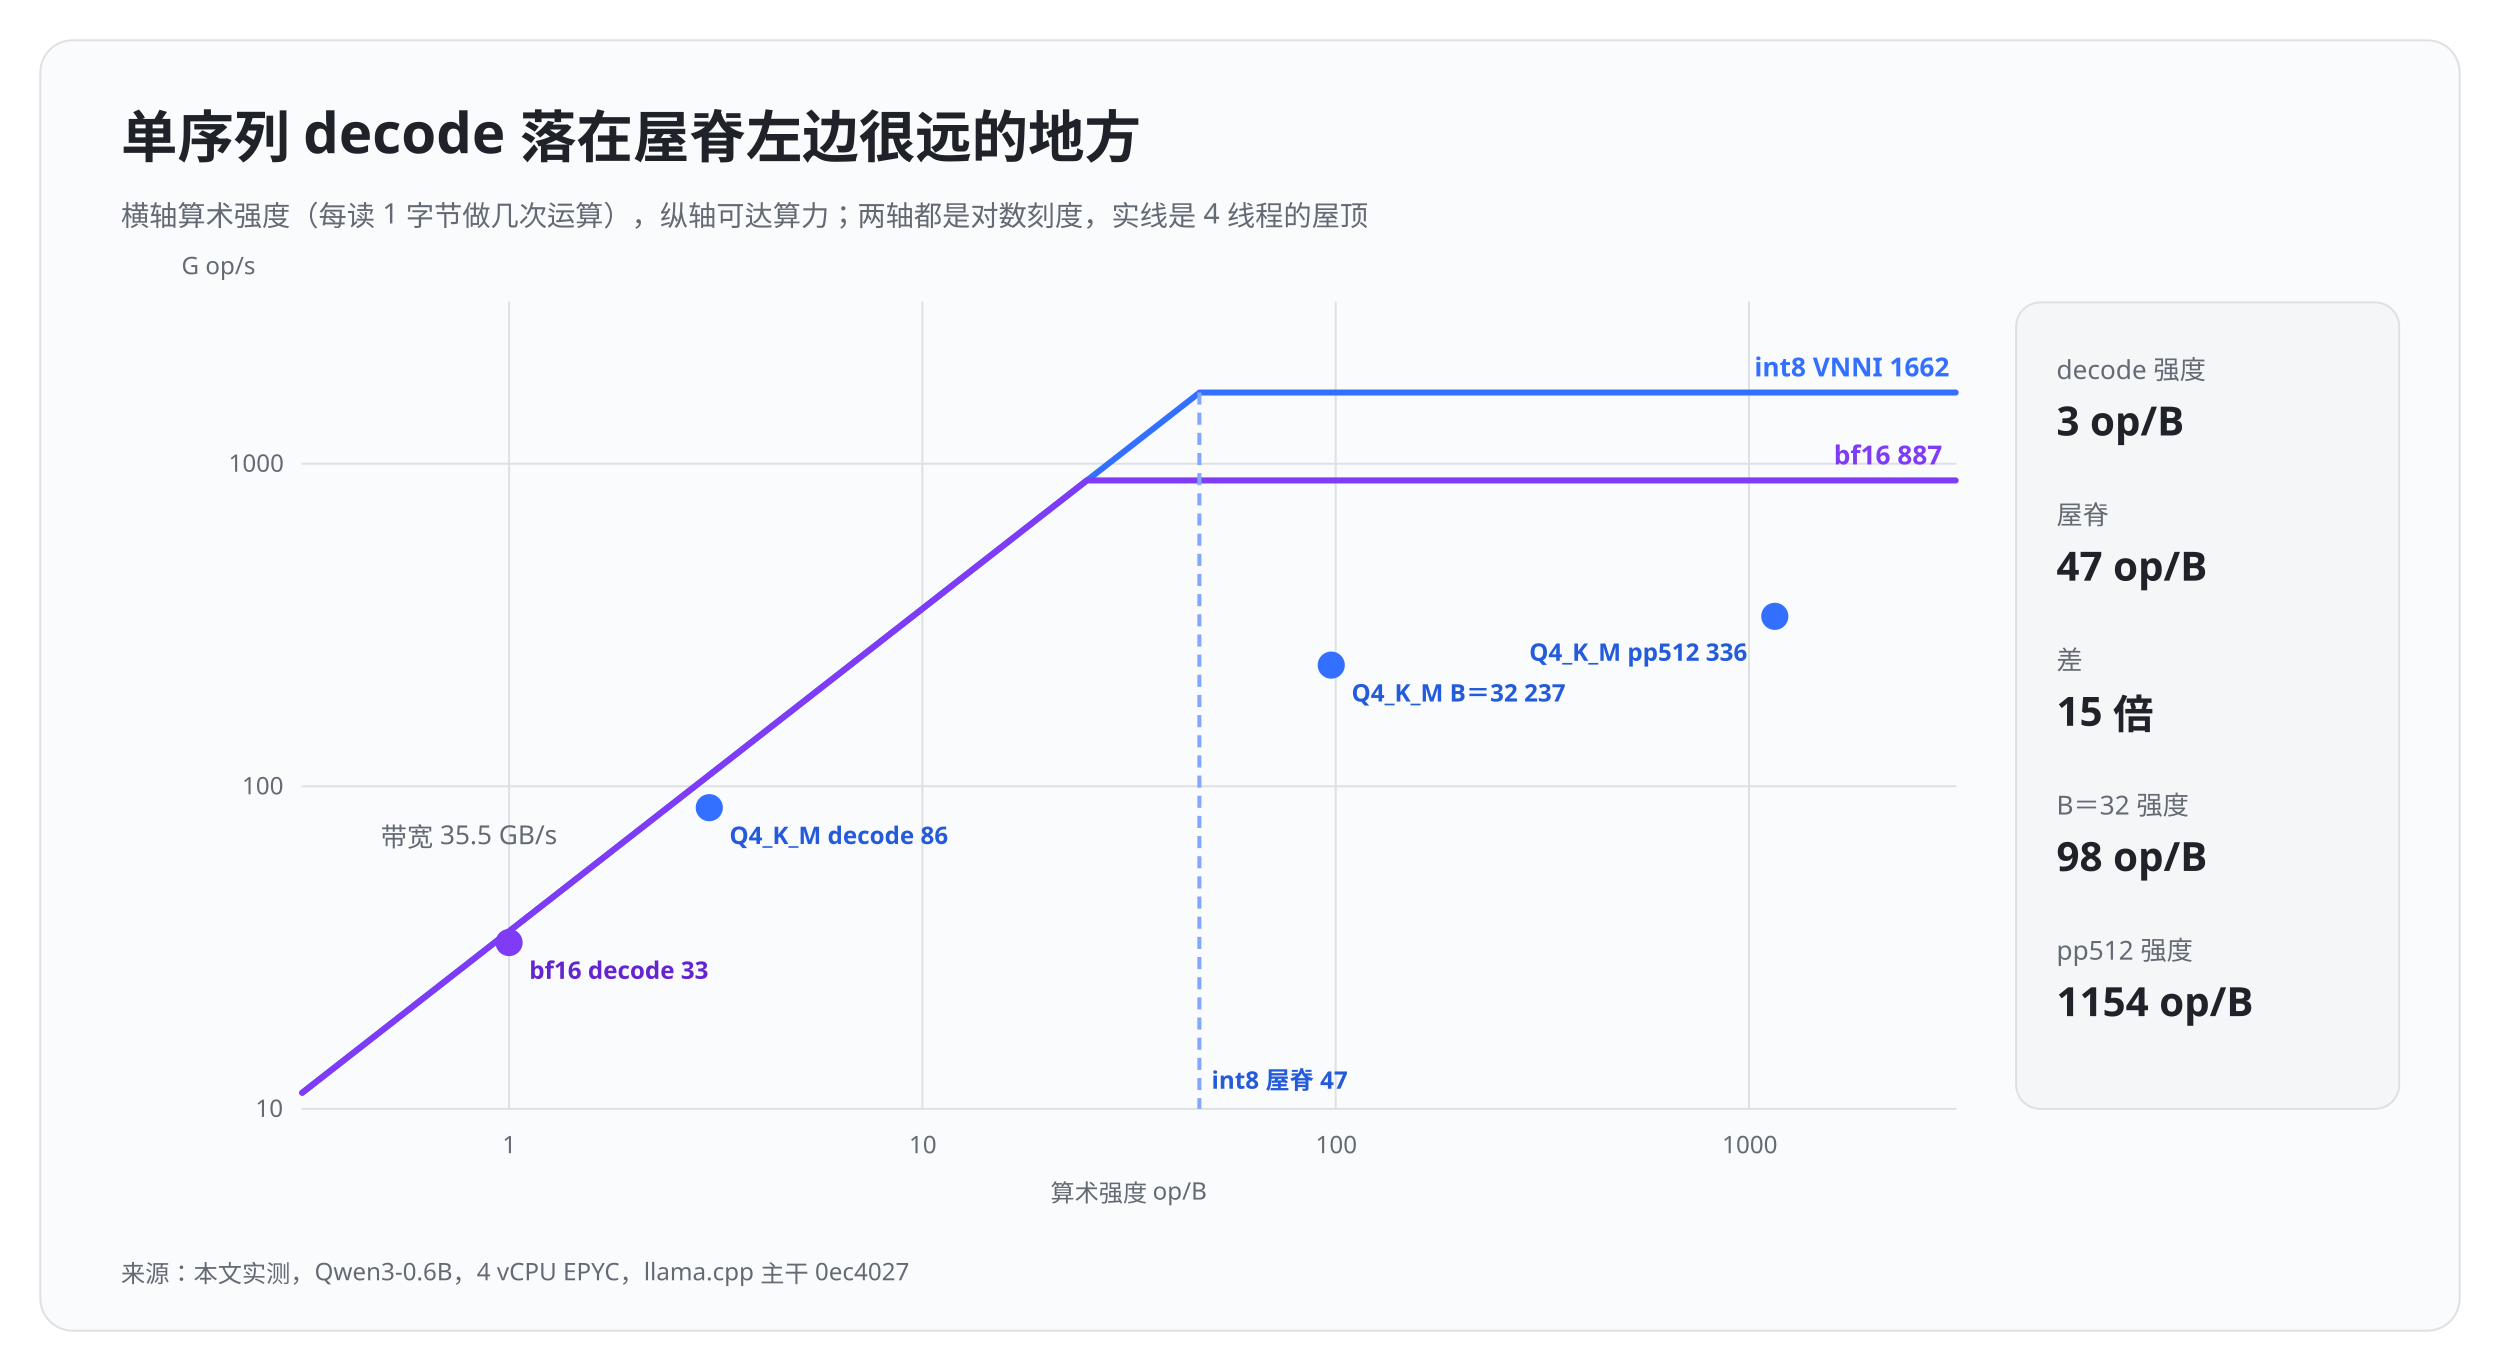
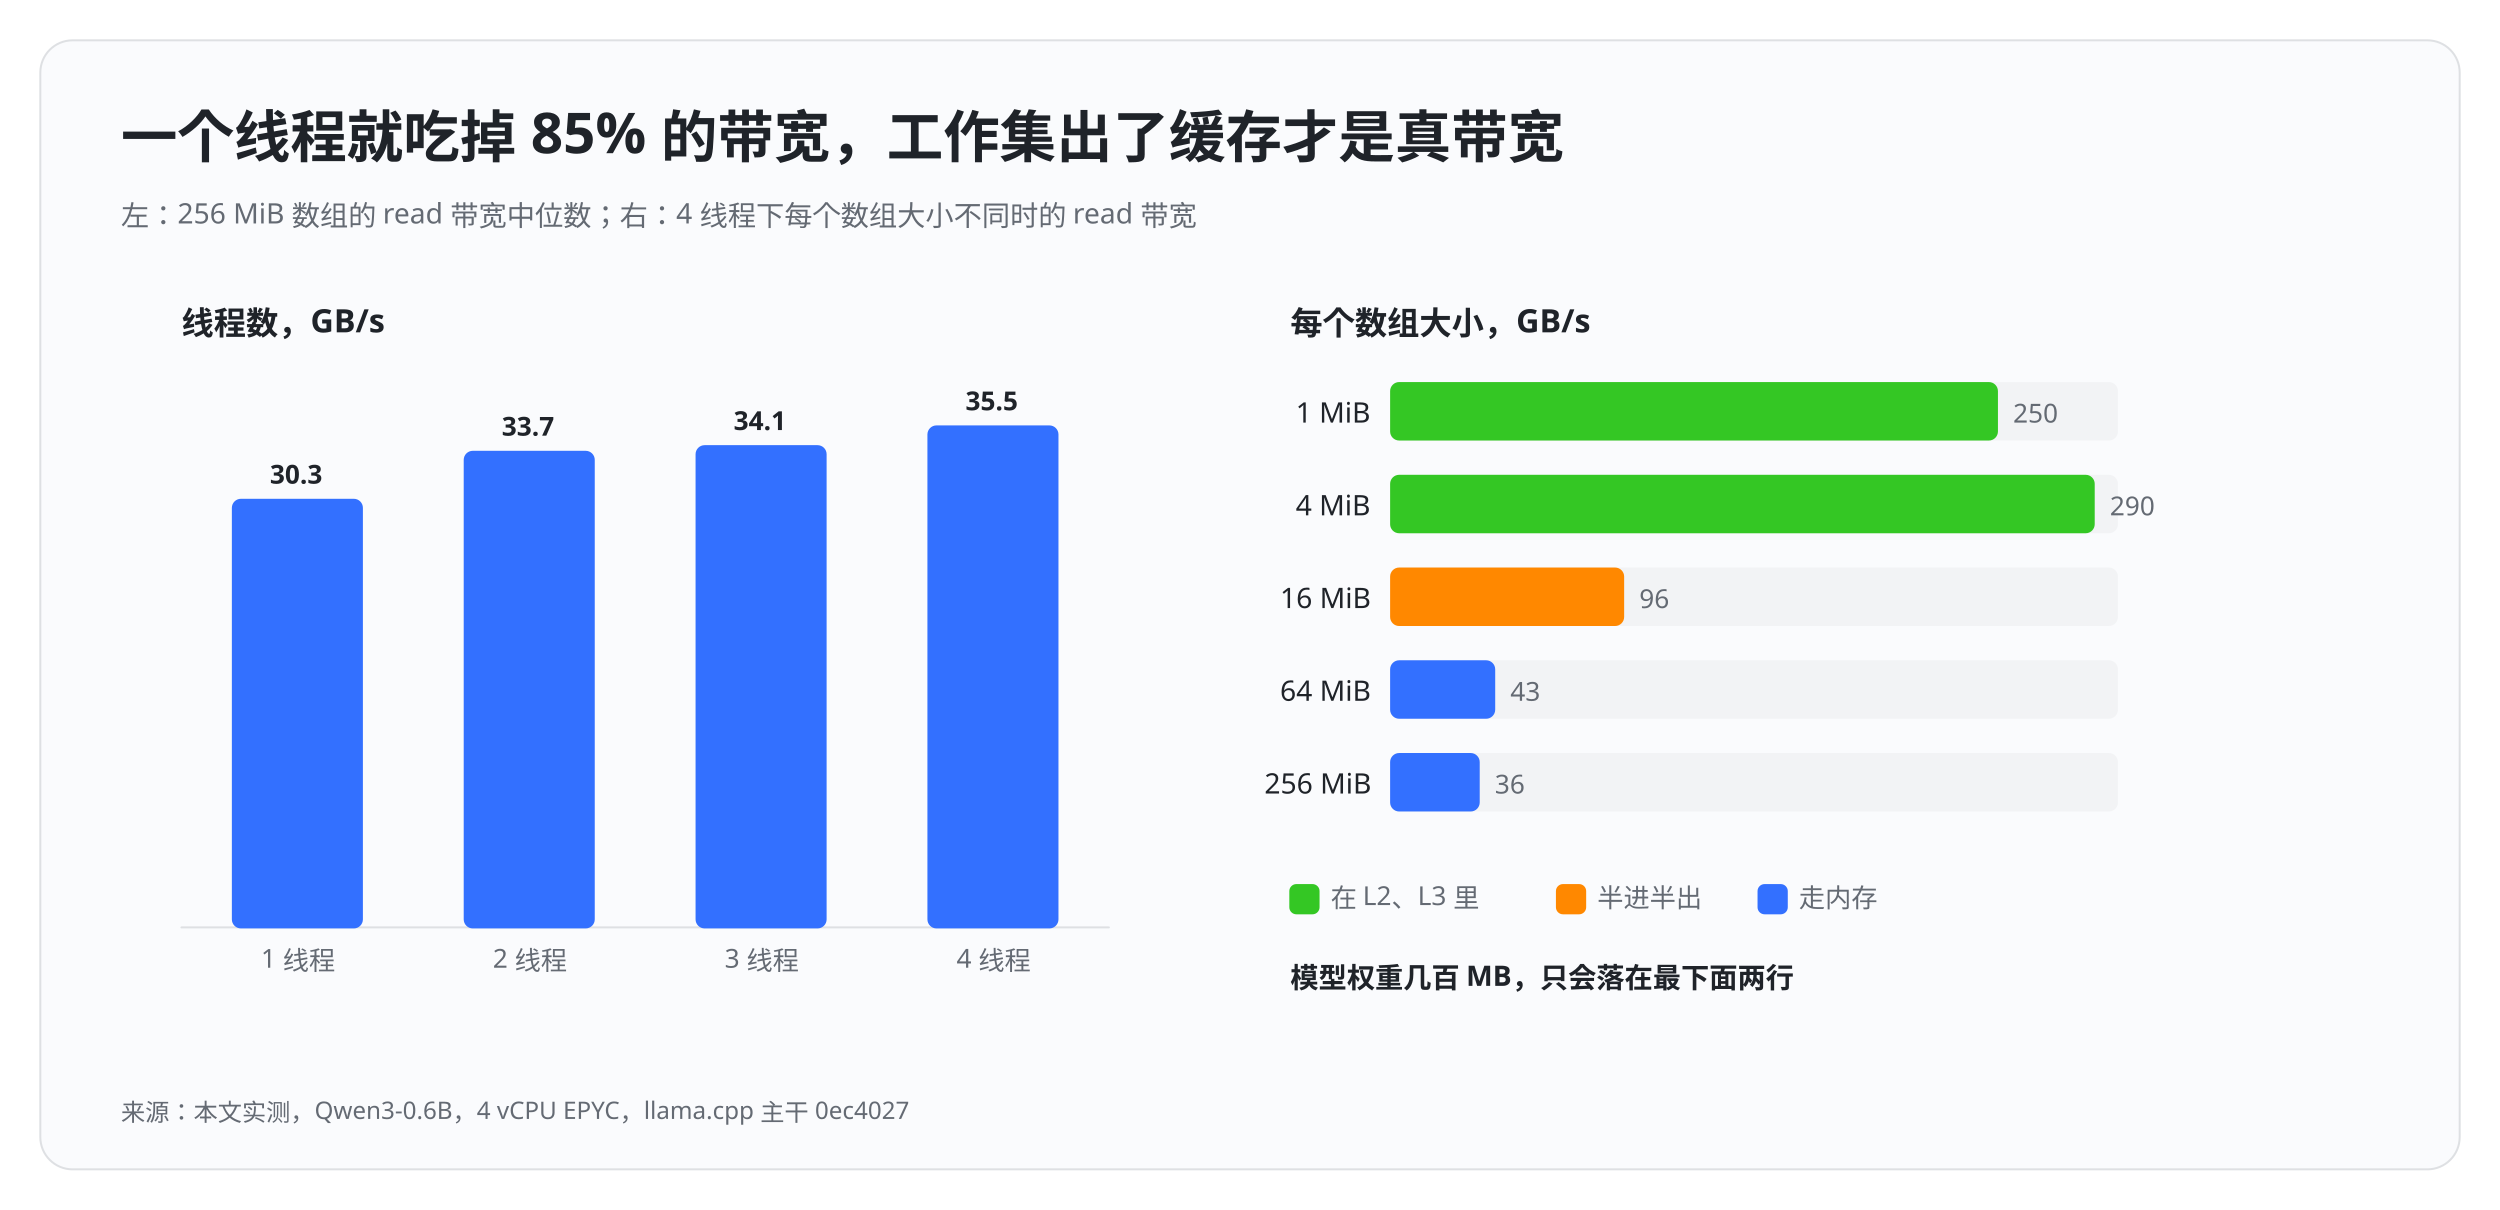
- <svg xmlns="http://www.w3.org/2000/svg" width="1240" height="680" viewBox="-20 -20 1240 680">
+ <svg xmlns="http://www.w3.org/2000/svg" width="1240" height="600" viewBox="-20 -20 1240 600">
  <g id="o1:1" transform="translate(0, 0)">
-     <rect x="0" y="0" width="1200" height="640" fill="#fafbfd" stroke="#dee0e3" stroke-width="1" rx="16" ry="16" />
+     <rect x="0" y="0" width="1200" height="560" fill="#fafbfd" stroke="#dee0e3" stroke-width="1" rx="16" ry="16" />
  </g>
  <g id="a1:1" transform="translate(40, 25.058)">
    <text font-size="28" font-family="Noto Sans SC, 'PingFang SC', 'Hiragino Sans GB', 'Microsoft YaHei', sans-serif" font-weight="bold" fill="#1f2329" text-anchor="start" dominant-baseline="alphabetic" x="0">
      <tspan x="0" y="32.942">
-         <tspan x="0" text-anchor="start">单序列 decode 落在屋脊左边很远的地方</tspan>
+         <tspan x="0" text-anchor="start">一个线程就吃掉 85% 的带宽，工作集出了缓存才是真带宽</tspan>
      </tspan>
    </text>
  </g>
  <g id="a1:2" transform="translate(40, 75.529)">
    <text font-size="14" font-family="Noto Sans SC, 'PingFang SC', 'Hiragino Sans GB', 'Microsoft YaHei', sans-serif" font-weight="normal" fill="#646a73" text-anchor="start" dominant-baseline="alphabetic" x="0">
      <tspan x="0" y="16.471">
-         <tspan x="0" text-anchor="start">横轴算术强度（每读 1 字节做几次运算），纵轴可达算力；两轴都是对数刻度，实线是 4 线程的屋顶</tspan>
-       </tspan>
-     </text>
-   </g>
-   <g id="a1:3" transform="translate(40, 601.882)">
+         <tspan x="0" text-anchor="start">左：256 MiB 数组的 read 带宽中位数；右：4 线程下每个数组大小不同时的 read 带宽</tspan>
+       </tspan>
+     </text>
+   </g>
+   <g id="a1:3" transform="translate(40, 521.882)">
    <text font-size="12" font-family="Noto Sans SC, 'PingFang SC', 'Hiragino Sans GB', 'Microsoft YaHei', sans-serif" font-weight="normal" fill="#646a73" text-anchor="start" dominant-baseline="alphabetic" x="0">
      <tspan x="0" y="14.118">
        <tspan x="0" text-anchor="start">来源：本文实测，Qwen3-0.6B，4 vCPU EPYC，llama.cpp 主干 0ec4027</tspan>
      </tspan>
    </text>
  </g>
-   <g id="c1:1" transform="translate(232.5, 130)">
-     <path fill="none" stroke="#dee0e3" stroke-width="1" stroke-linecap="round" stroke-linejoin="round" d="M 0 0 L 0 400" />
-   </g>
-   <g id="a1:4" transform="translate(229, 537.882)">
-     <text font-size="12" font-family="Noto Sans SC, 'PingFang SC', 'Hiragino Sans GB', 'Microsoft YaHei', sans-serif" font-weight="normal" fill="#646a73" text-anchor="middle" dominant-baseline="alphabetic" x="3.5">
-       <tspan x="3.5" y="14.118">
-         <tspan x="0.17" text-anchor="start">1</tspan>
-       </tspan>
-     </text>
-   </g>
-   <g id="c1:2" transform="translate(437.5, 130)">
-     <path fill="none" stroke="#dee0e3" stroke-width="1" stroke-linecap="round" stroke-linejoin="round" d="M 0 0 L 0 400" />
-   </g>
-   <g id="a1:5" transform="translate(430.5, 537.882)">
-     <text font-size="12" font-family="Noto Sans SC, 'PingFang SC', 'Hiragino Sans GB', 'Microsoft YaHei', sans-serif" font-weight="normal" fill="#646a73" text-anchor="middle" dominant-baseline="alphabetic" x="7">
-       <tspan x="7" y="14.118">
-         <tspan x="0.34" text-anchor="start">10</tspan>
-       </tspan>
-     </text>
-   </g>
-   <g id="c1:3" transform="translate(642.5, 130)">
-     <path fill="none" stroke="#dee0e3" stroke-width="1" stroke-linecap="round" stroke-linejoin="round" d="M 0 0 L 0 400" />
-   </g>
-   <g id="a1:6" transform="translate(632, 537.882)">
-     <text font-size="12" font-family="Noto Sans SC, 'PingFang SC', 'Hiragino Sans GB', 'Microsoft YaHei', sans-serif" font-weight="normal" fill="#646a73" text-anchor="middle" dominant-baseline="alphabetic" x="10.5">
-       <tspan x="10.5" y="14.118">
-         <tspan x="0.51" text-anchor="start">100</tspan>
-       </tspan>
-     </text>
-   </g>
-   <g id="c1:4" transform="translate(847.5, 130)">
-     <path fill="none" stroke="#dee0e3" stroke-width="1" stroke-linecap="round" stroke-linejoin="round" d="M 0 0 L 0 400" />
-   </g>
-   <g id="a1:7" transform="translate(834, 537.882)">
-     <text font-size="12" font-family="Noto Sans SC, 'PingFang SC', 'Hiragino Sans GB', 'Microsoft YaHei', sans-serif" font-weight="normal" fill="#646a73" text-anchor="middle" dominant-baseline="alphabetic" x="13.5">
-       <tspan x="13.5" y="14.118">
-         <tspan x="0.18" text-anchor="start">1000</tspan>
-       </tspan>
-     </text>
-   </g>
-   <g id="c1:5" transform="translate(130, 530)">
-     <path fill="none" stroke="#dee0e3" stroke-width="1" stroke-linecap="round" stroke-linejoin="round" d="M 0 0 L 820 0" />
-   </g>
-   <g id="a1:8" transform="translate(106, 519.882)">
-     <text font-size="12" font-family="Noto Sans SC, 'PingFang SC', 'Hiragino Sans GB', 'Microsoft YaHei', sans-serif" font-weight="normal" fill="#646a73" text-anchor="end" dominant-baseline="alphabetic" x="14">
-       <tspan x="14" y="14.118">
-         <tspan x="0.68" text-anchor="start">10</tspan>
-       </tspan>
-     </text>
-   </g>
-   <g id="c1:6" transform="translate(130, 370)">
-     <path fill="none" stroke="#dee0e3" stroke-width="1" stroke-linecap="round" stroke-linejoin="round" d="M 0 0 L 820 0" />
-   </g>
-   <g id="a1:9" transform="translate(99, 359.882)">
-     <text font-size="12" font-family="Noto Sans SC, 'PingFang SC', 'Hiragino Sans GB', 'Microsoft YaHei', sans-serif" font-weight="normal" fill="#646a73" text-anchor="end" dominant-baseline="alphabetic" x="21">
-       <tspan x="21" y="14.118">
-         <tspan x="1.02" text-anchor="start">100</tspan>
-       </tspan>
-     </text>
-   </g>
-   <g id="c1:7" transform="translate(130, 210)">
-     <path fill="none" stroke="#dee0e3" stroke-width="1" stroke-linecap="round" stroke-linejoin="round" d="M 0 0 L 820 0" />
-   </g>
-   <g id="a1:10" transform="translate(93, 199.882)">
-     <text font-size="12" font-family="Noto Sans SC, 'PingFang SC', 'Hiragino Sans GB', 'Microsoft YaHei', sans-serif" font-weight="normal" fill="#646a73" text-anchor="end" dominant-baseline="alphabetic" x="27">
-       <tspan x="27" y="14.118">
-         <tspan x="0.36" text-anchor="start">1000</tspan>
-       </tspan>
-     </text>
-   </g>
-   <g id="a1:11" transform="translate(501.5, 561.882)">
-     <text font-size="12" font-family="Noto Sans SC, 'PingFang SC', 'Hiragino Sans GB', 'Microsoft YaHei', sans-serif" font-weight="normal" fill="#646a73" text-anchor="middle" dominant-baseline="alphabetic" x="38.5">
-       <tspan x="38.5" y="14.118">
-         <tspan x="-0.495" text-anchor="start">算术强度 op/B</tspan>
-       </tspan>
-     </text>
-   </g>
-   <g id="a1:12" transform="translate(70, 101.882)">
-     <text font-size="12" font-family="Noto Sans SC, 'PingFang SC', 'Hiragino Sans GB', 'Microsoft YaHei', sans-serif" font-weight="normal" fill="#646a73" text-anchor="start" dominant-baseline="alphabetic" x="0">
-       <tspan x="0" y="14.118">
-         <tspan x="0" text-anchor="start">G op/s</tspan>
-       </tspan>
-     </text>
-   </g>
-   <g id="c1:8" transform="translate(129.9, 174.7)">
-     <path fill="none" stroke="#3370ff" stroke-width="3" stroke-linecap="round" stroke-linejoin="round" d="M 0 347.3 L 445.1 0 L 820.1 0" />
-   </g>
-   <g id="a1:13" transform="translate(828.9922, 151.3878)">
-     <text font-size="13" font-family="Noto Sans SC, 'PingFang SC', 'Hiragino Sans GB', 'Microsoft YaHei', sans-serif" font-weight="bold" fill="#3370ff" text-anchor="end" dominant-baseline="alphabetic" x="115">
-       <tspan x="115" y="15.295">
-         <tspan x="21.18" text-anchor="start">int8 VNNI 1662</tspan>
-       </tspan>
-     </text>
-   </g>
-   <g id="c1:9" transform="translate(129.9, 218.3)">
-     <path fill="none" stroke="#7f3bf5" stroke-width="3" stroke-linecap="round" stroke-linejoin="round" d="M 0 303.7 L 389.1 0 L 820.1 0" />
-   </g>
-   <g id="a1:14" transform="translate(876.9922, 195.0377)">
-     <text font-size="13" font-family="Noto Sans SC, 'PingFang SC', 'Hiragino Sans GB', 'Microsoft YaHei', sans-serif" font-weight="bold" fill="#7f3bf5" text-anchor="end" dominant-baseline="alphabetic" x="67">
-       <tspan x="67" y="15.295">
-         <tspan x="12.56" text-anchor="start">bf16 887</tspan>
-       </tspan>
-     </text>
-   </g>
-   <g id="a1:15" transform="translate(165.5987, 384.4943)">
-     <text font-size="13" font-family="Noto Sans SC, 'PingFang SC', 'Hiragino Sans GB', 'Microsoft YaHei', sans-serif" font-weight="normal" fill="#646a73" text-anchor="end" dominant-baseline="alphabetic" x="89">
-       <tspan x="89" y="15.295">
-         <tspan x="3.25" text-anchor="start">带宽 35.5 GB/s</tspan>
-       </tspan>
-     </text>
-   </g>
-   <g id="c1:10" transform="translate(574.9004, 174.6823)">
-     <path fill="none" stroke="#82a7fc" stroke-width="2" stroke-dasharray="6 4" d="M 0 0 L 0 355.318" />
-   </g>
-   <g id="a1:16" transform="translate(580.9004, 505.882)">
-     <text font-size="12" font-family="Noto Sans SC, 'PingFang SC', 'Hiragino Sans GB', 'Microsoft YaHei', sans-serif" font-weight="bold" fill="#245bdb" text-anchor="start" dominant-baseline="alphabetic" x="0">
-       <tspan x="0" y="14.118">
-         <tspan x="0" text-anchor="start">int8 屋脊 47</tspan>
-       </tspan>
-     </text>
-   </g>
-   <g id="o1:2" transform="translate(226.5, 441.5)">
-     <ellipse fill="#7f3bf5" stroke="#7f3bf5" stroke-width="1.5" cx="6" cy="6" rx="6" ry="6" />
-   </g>
-   <g id="a1:17" transform="translate(242.5, 451.3846)">
-     <text font-size="12" font-family="Noto Sans SC, 'PingFang SC', 'Hiragino Sans GB', 'Microsoft YaHei', sans-serif" font-weight="bold" fill="#6425d0" text-anchor="start" dominant-baseline="alphabetic" x="0">
-       <tspan x="0" y="14.118">
-         <tspan x="0" text-anchor="start">bf16 decode 33</tspan>
-       </tspan>
-     </text>
-   </g>
-   <g id="o1:3" transform="translate(325.8, 374.6)">
-     <ellipse fill="#3370ff" stroke="#3370ff" stroke-width="1.5" cx="6" cy="6" rx="6" ry="6" />
-   </g>
-   <g id="a1:18" transform="translate(341.7815, 384.5046)">
-     <text font-size="12" font-family="Noto Sans SC, 'PingFang SC', 'Hiragino Sans GB', 'Microsoft YaHei', sans-serif" font-weight="bold" fill="#245bdb" text-anchor="start" dominant-baseline="alphabetic" x="0">
-       <tspan x="0" y="14.118">
-         <tspan x="0" text-anchor="start">Q4_K_M decode 86</tspan>
-       </tspan>
-     </text>
-   </g>
-   <g id="o1:4" transform="translate(634.3, 303.9)">
-     <ellipse fill="#3370ff" stroke="#3370ff" stroke-width="1.5" cx="6" cy="6" rx="6" ry="6" />
-   </g>
-   <g id="a1:19" transform="translate(650.3372, 313.8264)">
-     <text font-size="12" font-family="Noto Sans SC, 'PingFang SC', 'Hiragino Sans GB', 'Microsoft YaHei', sans-serif" font-weight="bold" fill="#245bdb" text-anchor="start" dominant-baseline="alphabetic" x="0">
-       <tspan x="0" y="14.118">
-         <tspan x="0" text-anchor="start">Q4_K_M B＝32 237</tspan>
-       </tspan>
-     </text>
-   </g>
-   <g id="o1:5" transform="translate(854.3, 279.7)">
-     <ellipse fill="#3370ff" stroke="#3370ff" stroke-width="1.5" cx="6" cy="6" rx="6" ry="6" />
-   </g>
-   <g id="a1:20" transform="translate(712.2522, 293.6285)">
-     <text font-size="12" font-family="Noto Sans SC, 'PingFang SC', 'Hiragino Sans GB', 'Microsoft YaHei', sans-serif" font-weight="bold" fill="#245bdb" text-anchor="end" dominant-baseline="alphabetic" x="138">
-       <tspan x="138" y="14.118">
-         <tspan x="26.22" text-anchor="start">Q4_K_M pp512 336</tspan>
-       </tspan>
-     </text>
-   </g>
-   <g id="o1:6" transform="translate(980, 130)">
-     <rect x="0" y="0" width="190" height="400" fill="#f5f6f7" stroke="#dee0e3" stroke-width="1" rx="12" ry="12" />
-   </g>
-   <g id="a1:21" transform="translate(1000, 152.7055)">
-     <text font-size="13" font-family="Noto Sans SC, 'PingFang SC', 'Hiragino Sans GB', 'Microsoft YaHei', sans-serif" font-weight="normal" fill="#646a73" text-anchor="start" dominant-baseline="alphabetic" x="0">
-       <tspan x="0" y="15.295">
-         <tspan x="0" text-anchor="start">decode 强度</tspan>
-       </tspan>
-     </text>
-   </g>
-   <g id="a1:22" transform="translate(1000, 172.47)">
-     <text font-size="20" font-family="Noto Sans SC, 'PingFang SC', 'Hiragino Sans GB', 'Microsoft YaHei', sans-serif" font-weight="bold" fill="#1f2329" text-anchor="start" dominant-baseline="alphabetic" x="0">
-       <tspan x="0" y="23.53">
-         <tspan x="0" text-anchor="start">3 op/B</tspan>
-       </tspan>
-     </text>
-   </g>
-   <g id="a1:23" transform="translate(1000, 224.7055)">
-     <text font-size="13" font-family="Noto Sans SC, 'PingFang SC', 'Hiragino Sans GB', 'Microsoft YaHei', sans-serif" font-weight="normal" fill="#646a73" text-anchor="start" dominant-baseline="alphabetic" x="0">
-       <tspan x="0" y="15.295">
-         <tspan x="0" text-anchor="start">屋脊</tspan>
-       </tspan>
-     </text>
-   </g>
-   <g id="a1:24" transform="translate(1000, 244.47)">
-     <text font-size="20" font-family="Noto Sans SC, 'PingFang SC', 'Hiragino Sans GB', 'Microsoft YaHei', sans-serif" font-weight="bold" fill="#1f2329" text-anchor="start" dominant-baseline="alphabetic" x="0">
-       <tspan x="0" y="23.53">
-         <tspan x="0" text-anchor="start">47 op/B</tspan>
-       </tspan>
-     </text>
-   </g>
-   <g id="a1:25" transform="translate(1000, 296.7055)">
-     <text font-size="13" font-family="Noto Sans SC, 'PingFang SC', 'Hiragino Sans GB', 'Microsoft YaHei', sans-serif" font-weight="normal" fill="#646a73" text-anchor="start" dominant-baseline="alphabetic" x="0">
-       <tspan x="0" y="15.295">
-         <tspan x="0" text-anchor="start">差</tspan>
-       </tspan>
-     </text>
-   </g>
-   <g id="a1:26" transform="translate(1000, 316.47)">
-     <text font-size="20" font-family="Noto Sans SC, 'PingFang SC', 'Hiragino Sans GB', 'Microsoft YaHei', sans-serif" font-weight="bold" fill="#1f2329" text-anchor="start" dominant-baseline="alphabetic" x="0">
-       <tspan x="0" y="23.53">
-         <tspan x="0" text-anchor="start">15 倍</tspan>
-       </tspan>
-     </text>
-   </g>
-   <g id="a1:27" transform="translate(1000, 368.7055)">
-     <text font-size="13" font-family="Noto Sans SC, 'PingFang SC', 'Hiragino Sans GB', 'Microsoft YaHei', sans-serif" font-weight="normal" fill="#646a73" text-anchor="start" dominant-baseline="alphabetic" x="0">
-       <tspan x="0" y="15.295">
-         <tspan x="0" text-anchor="start">B＝32 强度</tspan>
-       </tspan>
-     </text>
-   </g>
-   <g id="a1:28" transform="translate(1000, 388.47)">
-     <text font-size="20" font-family="Noto Sans SC, 'PingFang SC', 'Hiragino Sans GB', 'Microsoft YaHei', sans-serif" font-weight="bold" fill="#1f2329" text-anchor="start" dominant-baseline="alphabetic" x="0">
-       <tspan x="0" y="23.53">
-         <tspan x="0" text-anchor="start">98 op/B</tspan>
-       </tspan>
-     </text>
-   </g>
-   <g id="a1:29" transform="translate(1000, 440.7055)">
-     <text font-size="13" font-family="Noto Sans SC, 'PingFang SC', 'Hiragino Sans GB', 'Microsoft YaHei', sans-serif" font-weight="normal" fill="#646a73" text-anchor="start" dominant-baseline="alphabetic" x="0">
-       <tspan x="0" y="15.295">
-         <tspan x="0" text-anchor="start">pp512 强度</tspan>
-       </tspan>
-     </text>
-   </g>
-   <g id="a1:30" transform="translate(1000, 460.47)">
-     <text font-size="20" font-family="Noto Sans SC, 'PingFang SC', 'Hiragino Sans GB', 'Microsoft YaHei', sans-serif" font-weight="bold" fill="#1f2329" text-anchor="start" dominant-baseline="alphabetic" x="0">
-       <tspan x="0" y="23.53">
-         <tspan x="0" text-anchor="start">1154 op/B</tspan>
+   <g id="a1:4" transform="translate(70, 127.176)">
+     <text font-size="16" font-family="Noto Sans SC, 'PingFang SC', 'Hiragino Sans GB', 'Microsoft YaHei', sans-serif" font-weight="bold" fill="#1f2329" text-anchor="start" dominant-baseline="alphabetic" x="0">
+       <tspan x="0" y="18.824">
+         <tspan x="0" text-anchor="start">线程数，GB/s</tspan>
+       </tspan>
+     </text>
+   </g>
+   <g id="c1:1" transform="translate(70, 440)">
+     <path fill="none" stroke="#dee0e3" stroke-width="1" stroke-linecap="round" stroke-linejoin="round" d="M 0 0 L 460 0" />
+   </g>
+   <g id="o1:2" transform="translate(95.5, 227.9)">
+     <rect x="0" y="0" width="64" height="212.1" fill="#3370ff" stroke="#3370ff" stroke-width="1" rx="4" ry="4" />
+   </g>
+   <g id="a1:5" transform="translate(110, 204.6055)">
+     <text font-size="13" font-family="Noto Sans SC, 'PingFang SC', 'Hiragino Sans GB', 'Microsoft YaHei', sans-serif" font-weight="bold" fill="#1f2329" text-anchor="middle" dominant-baseline="alphabetic" x="17.5">
+       <tspan x="17.5" y="15.295">
+         <tspan x="3.88" text-anchor="start">30.3</tspan>
+       </tspan>
+     </text>
+   </g>
+   <g id="a1:6" transform="translate(108.5, 444.7055)">
+     <text font-size="13" font-family="Noto Sans SC, 'PingFang SC', 'Hiragino Sans GB', 'Microsoft YaHei', sans-serif" font-weight="normal" fill="#646a73" text-anchor="middle" dominant-baseline="alphabetic" x="19">
+       <tspan x="19" y="15.295">
+         <tspan x="0.935" text-anchor="start">1 线程</tspan>
+       </tspan>
+     </text>
+   </g>
+   <g id="o1:3" transform="translate(210.5, 204.1)">
+     <rect x="0" y="0" width="64" height="235.9" fill="#3370ff" stroke="#3370ff" stroke-width="1" rx="4" ry="4" />
+   </g>
+   <g id="a1:7" transform="translate(225, 180.8055)">
+     <text font-size="13" font-family="Noto Sans SC, 'PingFang SC', 'Hiragino Sans GB', 'Microsoft YaHei', sans-serif" font-weight="bold" fill="#1f2329" text-anchor="middle" dominant-baseline="alphabetic" x="17.5">
+       <tspan x="17.5" y="15.295">
+         <tspan x="3.88" text-anchor="start">33.7</tspan>
+       </tspan>
+     </text>
+   </g>
+   <g id="a1:8" transform="translate(223.5, 444.7055)">
+     <text font-size="13" font-family="Noto Sans SC, 'PingFang SC', 'Hiragino Sans GB', 'Microsoft YaHei', sans-serif" font-weight="normal" fill="#646a73" text-anchor="middle" dominant-baseline="alphabetic" x="19">
+       <tspan x="19" y="15.295">
+         <tspan x="0.935" text-anchor="start">2 线程</tspan>
+       </tspan>
+     </text>
+   </g>
+   <g id="o1:4" transform="translate(325.5, 201.3)">
+     <rect x="0" y="0" width="64" height="238.7" fill="#3370ff" stroke="#3370ff" stroke-width="1" rx="4" ry="4" />
+   </g>
+   <g id="a1:9" transform="translate(340, 178.0055)">
+     <text font-size="13" font-family="Noto Sans SC, 'PingFang SC', 'Hiragino Sans GB', 'Microsoft YaHei', sans-serif" font-weight="bold" fill="#1f2329" text-anchor="middle" dominant-baseline="alphabetic" x="17.5">
+       <tspan x="17.5" y="15.295">
+         <tspan x="3.88" text-anchor="start">34.1</tspan>
+       </tspan>
+     </text>
+   </g>
+   <g id="a1:10" transform="translate(338.5, 444.7055)">
+     <text font-size="13" font-family="Noto Sans SC, 'PingFang SC', 'Hiragino Sans GB', 'Microsoft YaHei', sans-serif" font-weight="normal" fill="#646a73" text-anchor="middle" dominant-baseline="alphabetic" x="19">
+       <tspan x="19" y="15.295">
+         <tspan x="0.935" text-anchor="start">3 线程</tspan>
+       </tspan>
+     </text>
+   </g>
+   <g id="o1:5" transform="translate(440.5, 191.5)">
+     <rect x="0" y="0" width="64" height="248.5" fill="#3370ff" stroke="#3370ff" stroke-width="1" rx="4" ry="4" />
+   </g>
+   <g id="a1:11" transform="translate(455, 168.2055)">
+     <text font-size="13" font-family="Noto Sans SC, 'PingFang SC', 'Hiragino Sans GB', 'Microsoft YaHei', sans-serif" font-weight="bold" fill="#1f2329" text-anchor="middle" dominant-baseline="alphabetic" x="17.5">
+       <tspan x="17.5" y="15.295">
+         <tspan x="3.88" text-anchor="start">35.5</tspan>
+       </tspan>
+     </text>
+   </g>
+   <g id="a1:12" transform="translate(453.5, 444.7055)">
+     <text font-size="13" font-family="Noto Sans SC, 'PingFang SC', 'Hiragino Sans GB', 'Microsoft YaHei', sans-serif" font-weight="normal" fill="#646a73" text-anchor="middle" dominant-baseline="alphabetic" x="19">
+       <tspan x="19" y="15.295">
+         <tspan x="0.935" text-anchor="start">4 线程</tspan>
+       </tspan>
+     </text>
+   </g>
+   <g id="a1:13" transform="translate(620, 127.176)">
+     <text font-size="16" font-family="Noto Sans SC, 'PingFang SC', 'Hiragino Sans GB', 'Microsoft YaHei', sans-serif" font-weight="bold" fill="#1f2329" text-anchor="start" dominant-baseline="alphabetic" x="0">
+       <tspan x="0" y="18.824">
+         <tspan x="0" text-anchor="start">每个数组大小，GB/s</tspan>
+       </tspan>
+     </text>
+   </g>
+   <g id="a1:14" transform="translate(621, 173.129)">
+     <text font-size="14" font-family="Noto Sans SC, 'PingFang SC', 'Hiragino Sans GB', 'Microsoft YaHei', sans-serif" font-weight="normal" fill="#1f2329" text-anchor="end" dominant-baseline="alphabetic" x="37">
+       <tspan x="37" y="16.471">
+         <tspan x="1.67" text-anchor="start">1 MiB</tspan>
+       </tspan>
+     </text>
+   </g>
+   <g id="o1:6" transform="translate(670, 170)">
+     <rect x="0" y="0" width="360" height="28" fill="#f2f3f5" stroke="#f2f3f5" stroke-width="1" rx="4" ry="4" />
+   </g>
+   <g id="o1:7" transform="translate(670, 170)">
+     <rect x="0" y="0" width="300.48" height="28" fill="#34c724" stroke="#34c724" stroke-width="1" rx="4" ry="4" />
+   </g>
+   <g id="a1:15" transform="translate(978.48, 174.3055)">
+     <text font-size="13" font-family="Noto Sans SC, 'PingFang SC', 'Hiragino Sans GB', 'Microsoft YaHei', sans-serif" font-weight="normal" fill="#646a73" text-anchor="start" dominant-baseline="alphabetic" x="0">
+       <tspan x="0" y="15.295">
+         <tspan x="0" text-anchor="start">250</tspan>
+       </tspan>
+     </text>
+   </g>
+   <g id="a1:16" transform="translate(621, 219.129)">
+     <text font-size="14" font-family="Noto Sans SC, 'PingFang SC', 'Hiragino Sans GB', 'Microsoft YaHei', sans-serif" font-weight="normal" fill="#1f2329" text-anchor="end" dominant-baseline="alphabetic" x="37">
+       <tspan x="37" y="16.471">
+         <tspan x="1.67" text-anchor="start">4 MiB</tspan>
+       </tspan>
+     </text>
+   </g>
+   <g id="o1:8" transform="translate(670, 216)">
+     <rect x="0" y="0" width="360" height="28" fill="#f2f3f5" stroke="#f2f3f5" stroke-width="1" rx="4" ry="4" />
+   </g>
+   <g id="o1:9" transform="translate(670, 216)">
+     <rect x="0" y="0" width="348.48" height="28" fill="#34c724" stroke="#34c724" stroke-width="1" rx="4" ry="4" />
+   </g>
+   <g id="a1:17" transform="translate(1026.48, 220.3055)">
+     <text font-size="13" font-family="Noto Sans SC, 'PingFang SC', 'Hiragino Sans GB', 'Microsoft YaHei', sans-serif" font-weight="normal" fill="#646a73" text-anchor="start" dominant-baseline="alphabetic" x="0">
+       <tspan x="0" y="15.295">
+         <tspan x="0" text-anchor="start">290</tspan>
+       </tspan>
+     </text>
+   </g>
+   <g id="a1:18" transform="translate(613, 265.129)">
+     <text font-size="14" font-family="Noto Sans SC, 'PingFang SC', 'Hiragino Sans GB', 'Microsoft YaHei', sans-serif" font-weight="normal" fill="#1f2329" text-anchor="end" dominant-baseline="alphabetic" x="45">
+       <tspan x="45" y="16.471">
+         <tspan x="1.9" text-anchor="start">16 MiB</tspan>
+       </tspan>
+     </text>
+   </g>
+   <g id="o1:10" transform="translate(670, 262)">
+     <rect x="0" y="0" width="360" height="28" fill="#f2f3f5" stroke="#f2f3f5" stroke-width="1" rx="4" ry="4" />
+   </g>
+   <g id="o1:11" transform="translate(670, 262)">
+     <rect x="0" y="0" width="115.08" height="28" fill="#ff8800" stroke="#ff8800" stroke-width="1" rx="4" ry="4" />
+   </g>
+   <g id="a1:19" transform="translate(793.08, 266.3055)">
+     <text font-size="13" font-family="Noto Sans SC, 'PingFang SC', 'Hiragino Sans GB', 'Microsoft YaHei', sans-serif" font-weight="normal" fill="#646a73" text-anchor="start" dominant-baseline="alphabetic" x="0">
+       <tspan x="0" y="15.295">
+         <tspan x="0" text-anchor="start">96</tspan>
+       </tspan>
+     </text>
+   </g>
+   <g id="a1:20" transform="translate(613, 311.129)">
+     <text font-size="14" font-family="Noto Sans SC, 'PingFang SC', 'Hiragino Sans GB', 'Microsoft YaHei', sans-serif" font-weight="normal" fill="#1f2329" text-anchor="end" dominant-baseline="alphabetic" x="45">
+       <tspan x="45" y="16.471">
+         <tspan x="1.9" text-anchor="start">64 MiB</tspan>
+       </tspan>
+     </text>
+   </g>
+   <g id="o1:12" transform="translate(670, 308)">
+     <rect x="0" y="0" width="360" height="28" fill="#f2f3f5" stroke="#f2f3f5" stroke-width="1" rx="4" ry="4" />
+   </g>
+   <g id="o1:13" transform="translate(670, 308)">
+     <rect x="0" y="0" width="51.12" height="28" fill="#3370ff" stroke="#3370ff" stroke-width="1" rx="4" ry="4" />
+   </g>
+   <g id="a1:21" transform="translate(729.12, 312.3055)">
+     <text font-size="13" font-family="Noto Sans SC, 'PingFang SC', 'Hiragino Sans GB', 'Microsoft YaHei', sans-serif" font-weight="normal" fill="#646a73" text-anchor="start" dominant-baseline="alphabetic" x="0">
+       <tspan x="0" y="15.295">
+         <tspan x="0" text-anchor="start">43</tspan>
+       </tspan>
+     </text>
+   </g>
+   <g id="a1:22" transform="translate(605, 357.129)">
+     <text font-size="14" font-family="Noto Sans SC, 'PingFang SC', 'Hiragino Sans GB', 'Microsoft YaHei', sans-serif" font-weight="normal" fill="#1f2329" text-anchor="end" dominant-baseline="alphabetic" x="53">
+       <tspan x="53" y="16.471">
+         <tspan x="2.13" text-anchor="start">256 MiB</tspan>
+       </tspan>
+     </text>
+   </g>
+   <g id="o1:14" transform="translate(670, 354)">
+     <rect x="0" y="0" width="360" height="28" fill="#f2f3f5" stroke="#f2f3f5" stroke-width="1" rx="4" ry="4" />
+   </g>
+   <g id="o1:15" transform="translate(670, 354)">
+     <rect x="0" y="0" width="43.44" height="28" fill="#3370ff" stroke="#3370ff" stroke-width="1" rx="4" ry="4" />
+   </g>
+   <g id="a1:23" transform="translate(721.44, 358.3055)">
+     <text font-size="13" font-family="Noto Sans SC, 'PingFang SC', 'Hiragino Sans GB', 'Microsoft YaHei', sans-serif" font-weight="normal" fill="#646a73" text-anchor="start" dominant-baseline="alphabetic" x="0">
+       <tspan x="0" y="15.295">
+         <tspan x="0" text-anchor="start">36</tspan>
+       </tspan>
+     </text>
+   </g>
+   <g id="o1:16" transform="translate(620, 419)">
+     <rect x="0" y="0" width="14" height="14" fill="#34c724" stroke="#34c724" stroke-width="1" rx="3" ry="3" />
+   </g>
+   <g id="a1:24" transform="translate(640, 414.7055)">
+     <text font-size="13" font-family="Noto Sans SC, 'PingFang SC', 'Hiragino Sans GB', 'Microsoft YaHei', sans-serif" font-weight="normal" fill="#646a73" text-anchor="start" dominant-baseline="alphabetic" x="0">
+       <tspan x="0" y="15.295">
+         <tspan x="0" text-anchor="start">在 L2、L3 里</tspan>
+       </tspan>
+     </text>
+   </g>
+   <g id="o1:17" transform="translate(752.24, 419)">
+     <rect x="0" y="0" width="14" height="14" fill="#ff8800" stroke="#ff8800" stroke-width="1" rx="3" ry="3" />
+   </g>
+   <g id="a1:25" transform="translate(772.24, 414.7055)">
+     <text font-size="13" font-family="Noto Sans SC, 'PingFang SC', 'Hiragino Sans GB', 'Microsoft YaHei', sans-serif" font-weight="normal" fill="#646a73" text-anchor="start" dominant-baseline="alphabetic" x="0">
+       <tspan x="0" y="15.295">
+         <tspan x="0" text-anchor="start">半进半出</tspan>
+       </tspan>
+     </text>
+   </g>
+   <g id="o1:18" transform="translate(852.24, 419)">
+     <rect x="0" y="0" width="14" height="14" fill="#3370ff" stroke="#3370ff" stroke-width="1" rx="3" ry="3" />
+   </g>
+   <g id="a1:26" transform="translate(872.24, 414.7055)">
+     <text font-size="13" font-family="Noto Sans SC, 'PingFang SC', 'Hiragino Sans GB', 'Microsoft YaHei', sans-serif" font-weight="normal" fill="#646a73" text-anchor="start" dominant-baseline="alphabetic" x="0">
+       <tspan x="0" y="15.295">
+         <tspan x="0" text-anchor="start">走内存</tspan>
+       </tspan>
+     </text>
+   </g>
+   <g id="a1:27" transform="translate(620, 453.529)">
+     <text font-size="14" font-family="Noto Sans SC, 'PingFang SC', 'Hiragino Sans GB', 'Microsoft YaHei', sans-serif" font-weight="bold" fill="#1f2329" text-anchor="start" dominant-baseline="alphabetic" x="0">
+       <tspan x="0" y="16.471">
+         <tspan x="0" text-anchor="start">模型权重几百 MB，只会落在最下面两行</tspan>
      </tspan>
    </text>
  </g>
</svg>
